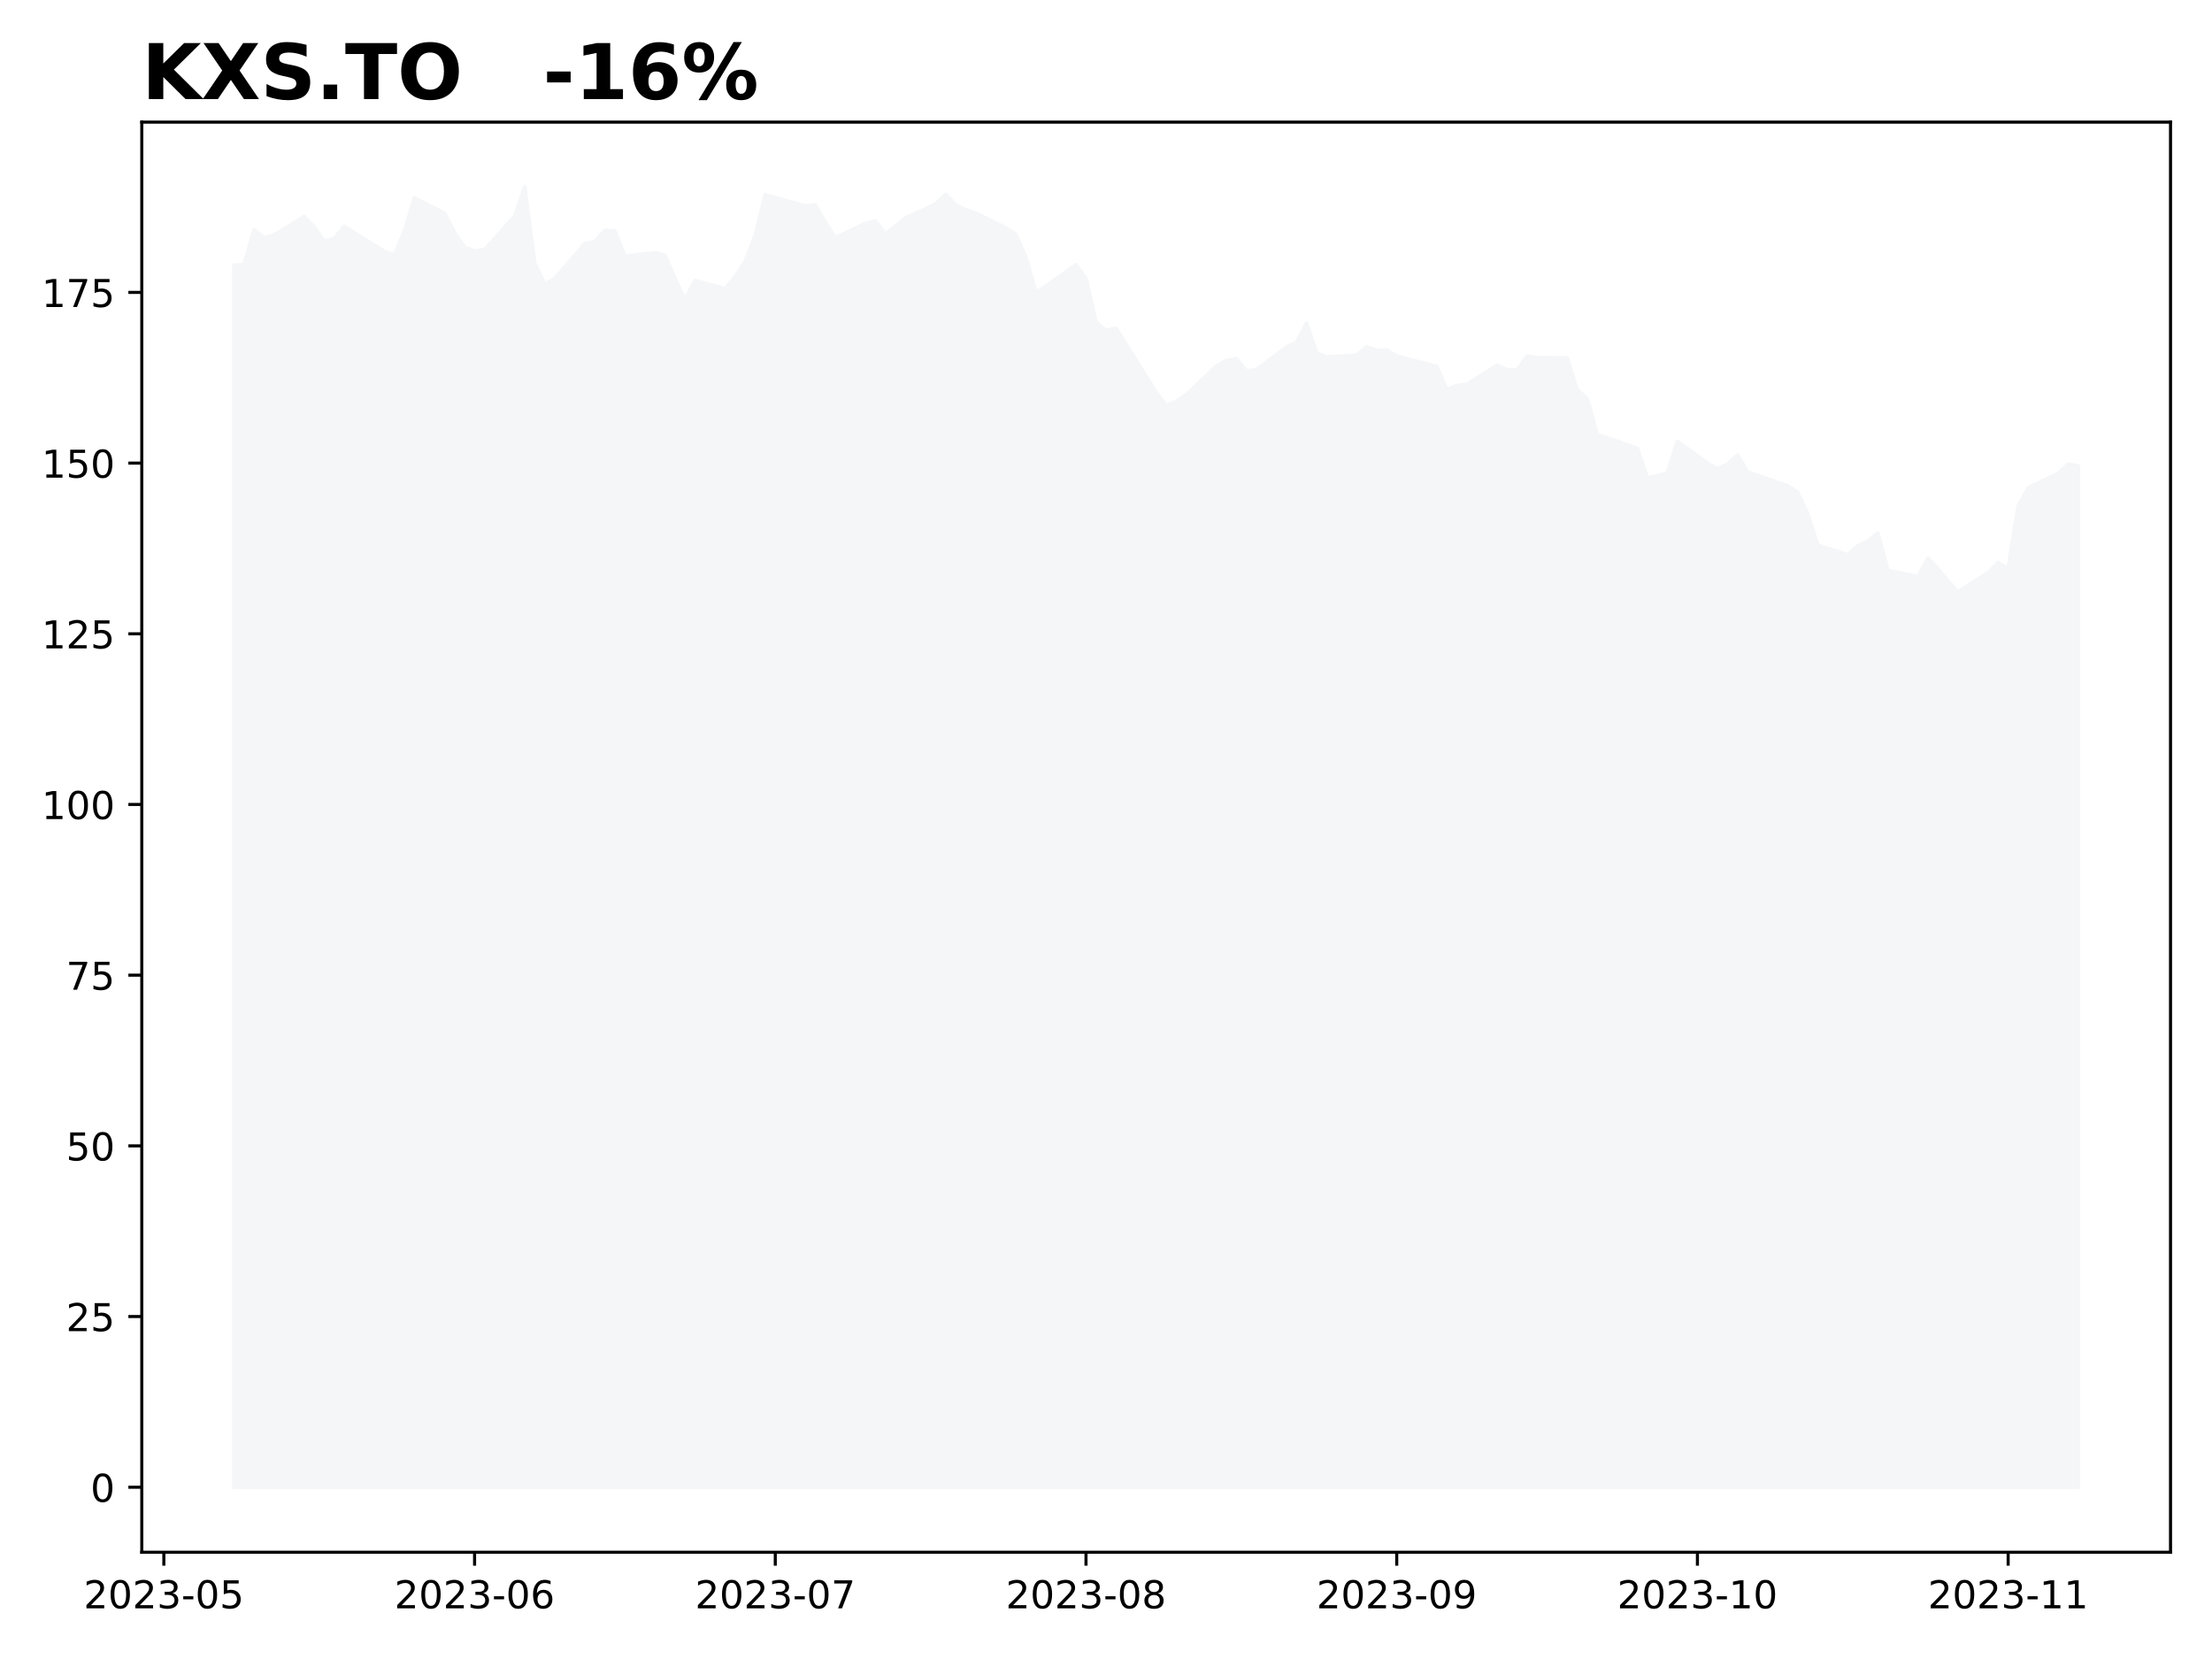
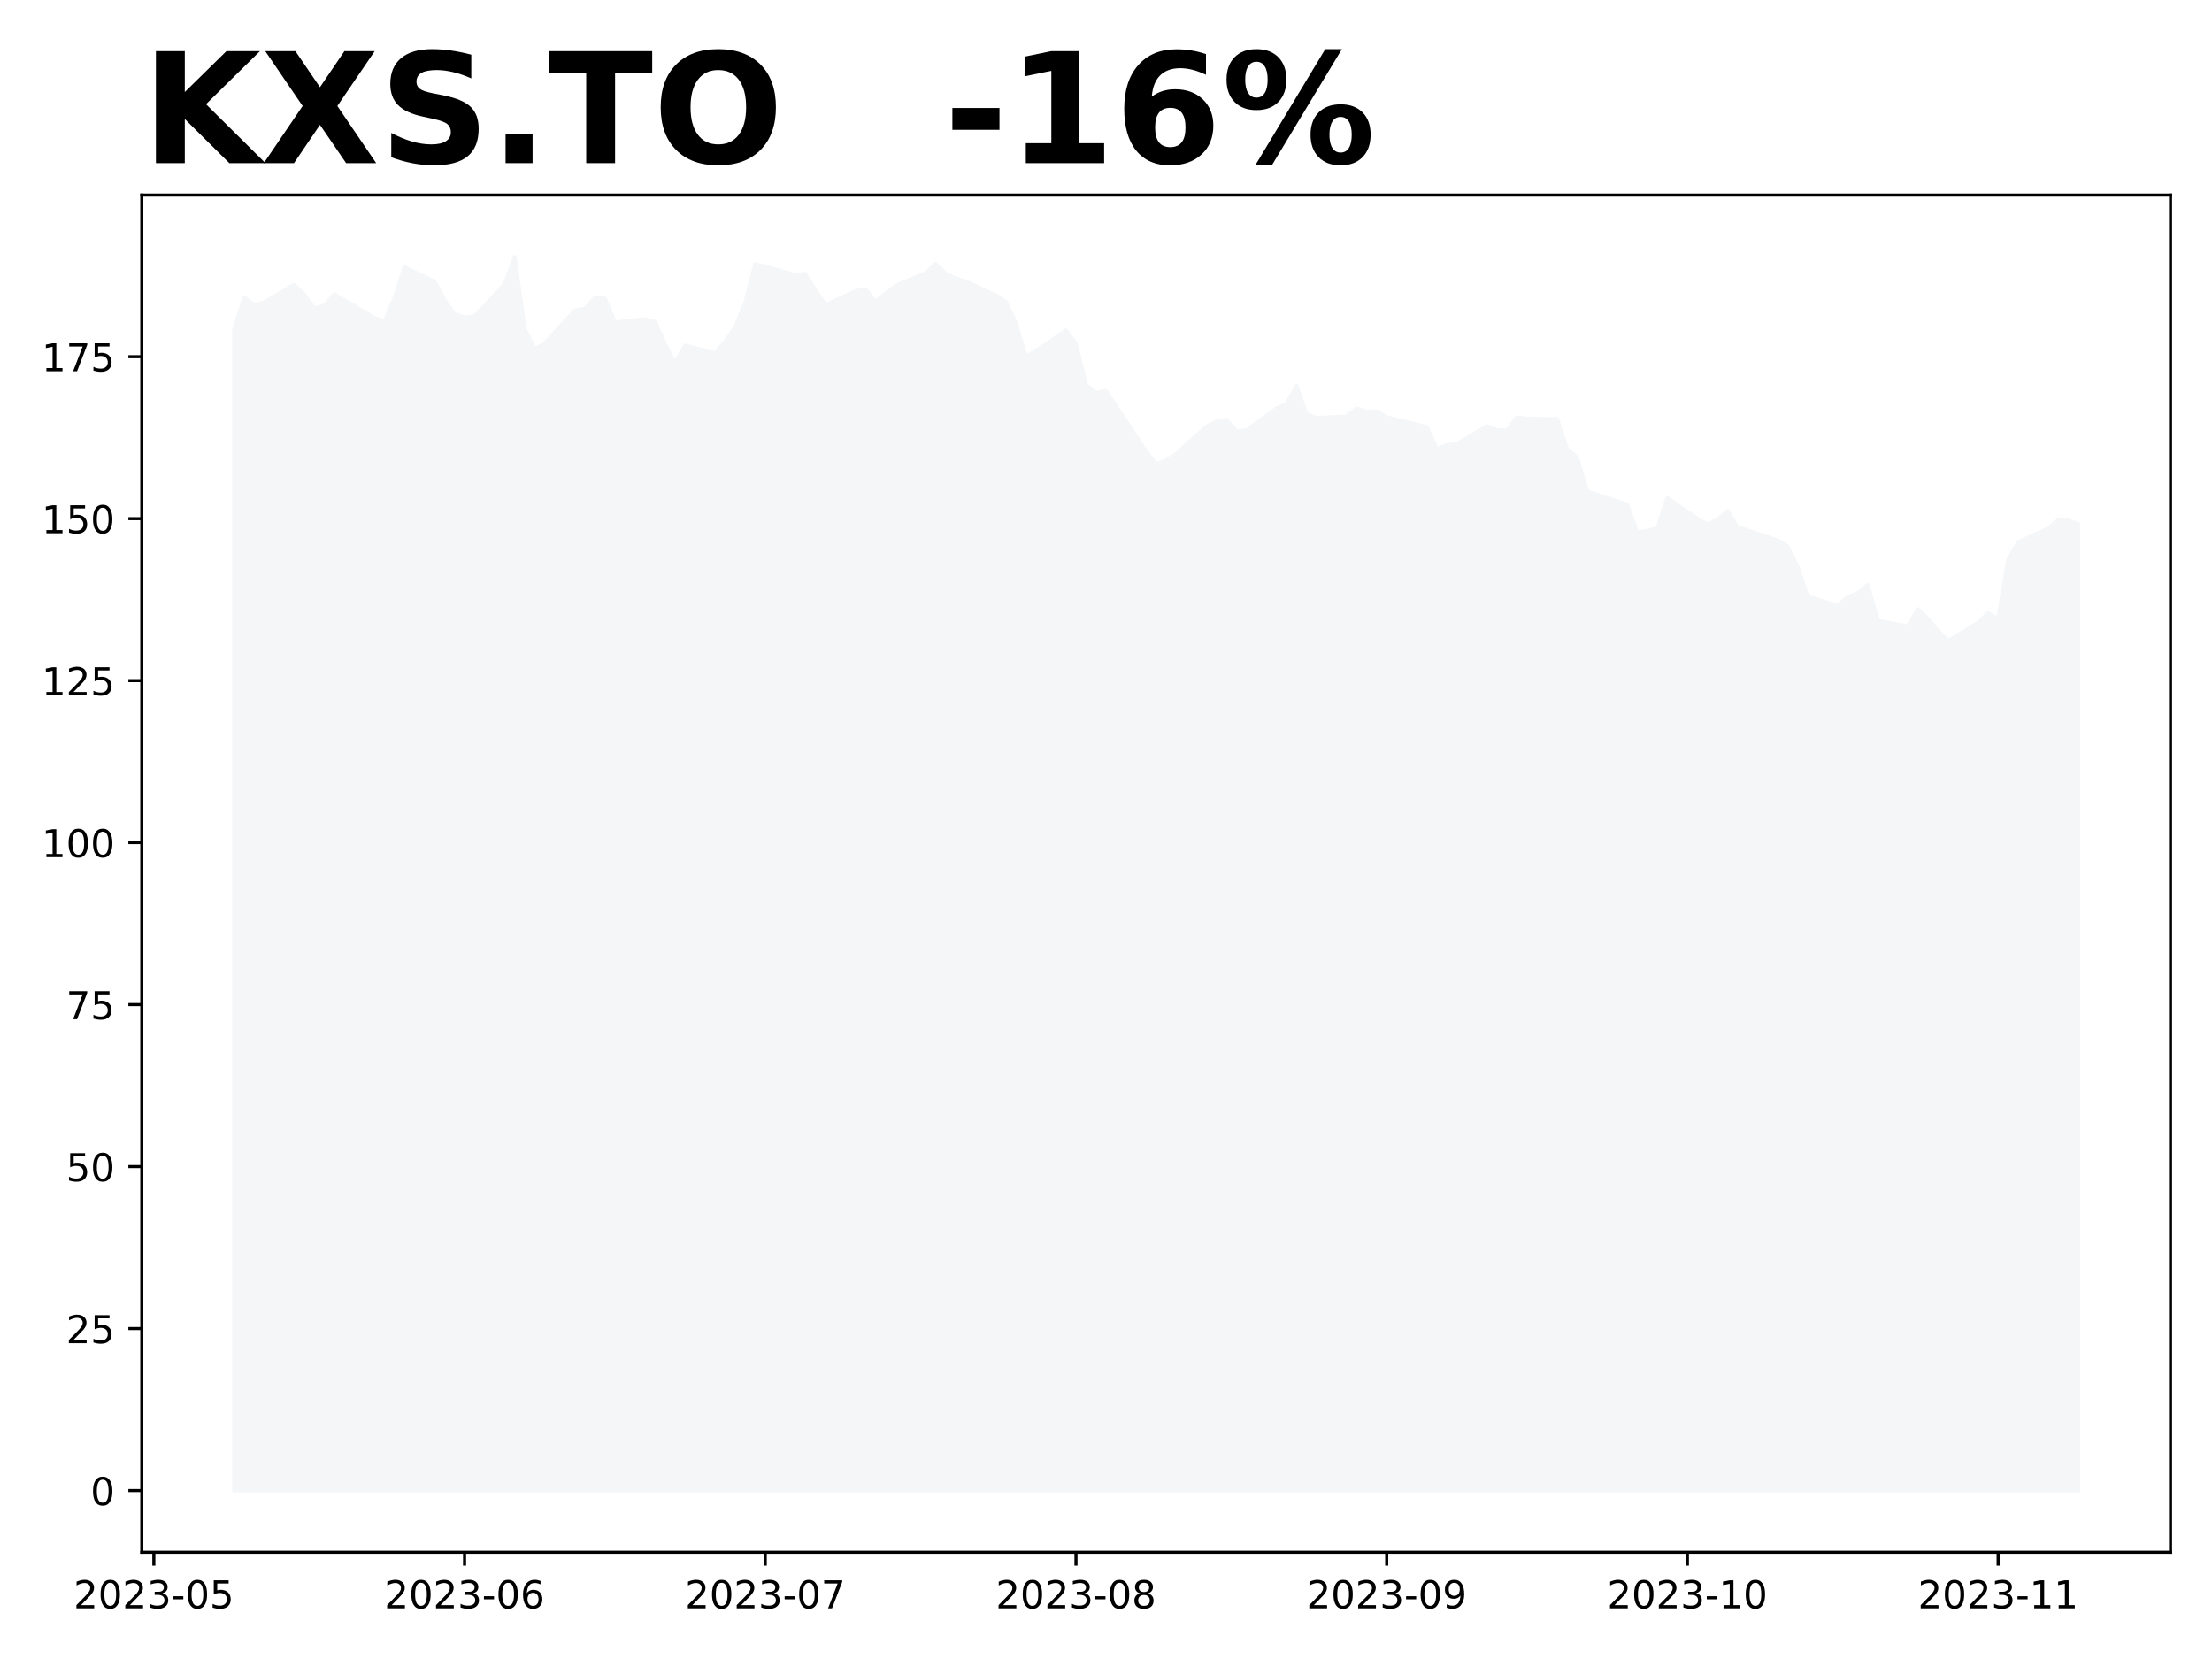
<svg xmlns="http://www.w3.org/2000/svg" xmlns:xlink="http://www.w3.org/1999/xlink" height="432pt" version="1.1" viewBox="0 0 576 432" width="576pt">
  <defs>
    <style type="text/css">
*{stroke-linecap:butt;stroke-linejoin:round;}
  </style>
  </defs>
  <g id="figure_1">
    <g id="patch_1">
      <path d="M 0 432  L 576 432  L 576 0  L 0 0  z " style="fill:#ffffff;" />
    </g>
    <g id="axes_1">
      <g id="patch_2">
-         <path d="M 36.925 404.2  L 565.2 404.2  L 565.2 31.8  L 36.925 31.8  z " style="fill:#ffffff;" />
+         <path d="M 36.925 404.2  L 565.2 404.2  L 565.2 50.8  L 36.925 50.8  z " style="fill:#ffffff;" />
      </g>
      <g id="PolyCollection_1">
        <defs>
-           <path d="M 60.938 -44.727  L 60.938 -362.969  L 63.548 -363.04  L 66.158 -372.161  L 68.768 -370.081  L 71.378 -370.792  L 79.208 -375.592  L 81.818 -372.961  L 84.428 -369.156  L 87.038 -369.867  L 89.648 -373.014  L 100.088 -366.507  L 102.698 -365.601  L 105.308 -371.859  L 107.918 -380.428  L 115.749 -376.481  L 118.359 -371.414  L 120.969 -367.592  L 123.579 -366.649  L 126.189 -366.987  L 134.019 -375.681  L 136.629 -383.273  L 139.239 -363.467  L 141.849 -358.009  L 144.459 -359.467  L 152.289 -368.534  L 154.899 -369.032  L 157.51 -372.001  L 160.12 -371.859  L 162.73 -365.281  L 170.56 -366.152  L 173.17 -365.476  L 175.78 -359.396  L 178.39 -354.009  L 181 -358.951  L 188.83 -356.8  L 191.44 -359.982  L 194.05 -363.965  L 196.66 -370.685  L 199.27 -381.282  L 209.711 -378.33  L 212.321 -378.597  L 214.931 -374.081  L 217.541 -370.081  L 225.371 -373.814  L 227.981 -374.383  L 230.591 -371.041  L 233.201 -373.157  L 235.811 -375.29  L 243.641 -378.81  L 246.251 -381.388  L 248.861 -378.65  L 251.471 -377.317  L 254.082 -376.481  L 261.912 -372.677  L 264.522 -370.97  L 267.132 -365.032  L 269.742 -355.911  L 272.352 -357.44  L 280.182 -363.058  L 282.792 -359.431  L 285.402 -348.071  L 288.012 -345.973  L 290.622 -346.488  L 301.062 -329.794  L 303.673 -326.416  L 306.283 -327.411  L 308.893 -329.189  L 316.723 -336.674  L 319.333 -338.079  L 321.943 -338.594  L 324.553 -335.43  L 327.163 -335.643  L 334.993 -341.635  L 337.603 -342.826  L 340.213 -347.857  L 342.823 -340.088  L 345.433 -339.039  L 353.264 -339.483  L 355.874 -341.688  L 358.484 -340.71  L 361.094 -340.87  L 363.704 -339.27  L 374.144 -336.55  L 376.754 -330.576  L 379.364 -331.59  L 381.974 -331.892  L 389.804 -336.834  L 392.414 -335.714  L 395.024 -335.572  L 397.635 -339.234  L 400.245 -338.826  L 408.075 -338.79  L 410.685 -330.505  L 413.295 -328.176  L 415.905 -318.895  L 418.515 -317.989  L 426.345 -315.251  L 428.955 -307.588  L 431.565 -308.068  L 434.175 -308.815  L 436.785 -317.064  L 444.615 -311.41  L 447.226 -309.882  L 449.836 -311.126  L 452.446 -313.544  L 455.056 -309.099  L 465.496 -305.472  L 468.106 -303.766  L 470.716 -298.219  L 473.326 -290.04  L 481.156 -287.498  L 483.766 -289.845  L 486.376 -291.018  L 488.986 -293.205  L 491.596 -283.409  L 499.427 -281.862  L 502.037 -286.591  L 504.647 -283.889  L 507.257 -280.689  L 509.867 -277.844  L 517.697 -282.875  L 520.307 -285.489  L 522.917 -283.907  L 525.527 -300.192  L 528.137 -304.957  L 535.967 -308.726  L 538.577 -311.144  L 541.188 -310.61  L 541.188 -44.727  L 541.188 -44.727  L 538.577 -44.727  L 535.967 -44.727  L 528.137 -44.727  L 525.527 -44.727  L 522.917 -44.727  L 520.307 -44.727  L 517.697 -44.727  L 509.867 -44.727  L 507.257 -44.727  L 504.647 -44.727  L 502.037 -44.727  L 499.427 -44.727  L 491.596 -44.727  L 488.986 -44.727  L 486.376 -44.727  L 483.766 -44.727  L 481.156 -44.727  L 473.326 -44.727  L 470.716 -44.727  L 468.106 -44.727  L 465.496 -44.727  L 455.056 -44.727  L 452.446 -44.727  L 449.836 -44.727  L 447.226 -44.727  L 444.615 -44.727  L 436.785 -44.727  L 434.175 -44.727  L 431.565 -44.727  L 428.955 -44.727  L 426.345 -44.727  L 418.515 -44.727  L 415.905 -44.727  L 413.295 -44.727  L 410.685 -44.727  L 408.075 -44.727  L 400.245 -44.727  L 397.635 -44.727  L 395.024 -44.727  L 392.414 -44.727  L 389.804 -44.727  L 381.974 -44.727  L 379.364 -44.727  L 376.754 -44.727  L 374.144 -44.727  L 363.704 -44.727  L 361.094 -44.727  L 358.484 -44.727  L 355.874 -44.727  L 353.264 -44.727  L 345.433 -44.727  L 342.823 -44.727  L 340.213 -44.727  L 337.603 -44.727  L 334.993 -44.727  L 327.163 -44.727  L 324.553 -44.727  L 321.943 -44.727  L 319.333 -44.727  L 316.723 -44.727  L 308.893 -44.727  L 306.283 -44.727  L 303.673 -44.727  L 301.062 -44.727  L 290.622 -44.727  L 288.012 -44.727  L 285.402 -44.727  L 282.792 -44.727  L 280.182 -44.727  L 272.352 -44.727  L 269.742 -44.727  L 267.132 -44.727  L 264.522 -44.727  L 261.912 -44.727  L 254.082 -44.727  L 251.471 -44.727  L 248.861 -44.727  L 246.251 -44.727  L 243.641 -44.727  L 235.811 -44.727  L 233.201 -44.727  L 230.591 -44.727  L 227.981 -44.727  L 225.371 -44.727  L 217.541 -44.727  L 214.931 -44.727  L 212.321 -44.727  L 209.711 -44.727  L 199.27 -44.727  L 196.66 -44.727  L 194.05 -44.727  L 191.44 -44.727  L 188.83 -44.727  L 181 -44.727  L 178.39 -44.727  L 175.78 -44.727  L 173.17 -44.727  L 170.56 -44.727  L 162.73 -44.727  L 160.12 -44.727  L 157.51 -44.727  L 154.899 -44.727  L 152.289 -44.727  L 144.459 -44.727  L 141.849 -44.727  L 139.239 -44.727  L 136.629 -44.727  L 134.019 -44.727  L 126.189 -44.727  L 123.579 -44.727  L 120.969 -44.727  L 118.359 -44.727  L 115.749 -44.727  L 107.918 -44.727  L 105.308 -44.727  L 102.698 -44.727  L 100.088 -44.727  L 89.648 -44.727  L 87.038 -44.727  L 84.428 -44.727  L 81.818 -44.727  L 79.208 -44.727  L 71.378 -44.727  L 68.768 -44.727  L 66.158 -44.727  L 63.548 -44.727  L 60.938 -44.727  z " id="m81fba91045" style="stroke:#f5f6f8;" />
+           <path d="M 60.938 -43.864  L 60.938 -345.936  L 63.548 -354.591  L 66.158 -352.617  L 68.768 -353.292  L 76.598 -357.848  L 79.208 -355.351  L 81.818 -351.74  L 84.428 -352.415  L 87.038 -355.401  L 97.478 -349.226  L 100.088 -348.366  L 102.698 -354.305  L 105.308 -362.437  L 113.139 -358.691  L 115.749 -353.883  L 118.359 -350.255  L 120.969 -349.361  L 123.579 -349.682  L 131.409 -357.932  L 134.019 -365.136  L 136.629 -346.341  L 139.239 -341.162  L 141.849 -342.545  L 149.679 -351.15  L 152.289 -351.622  L 154.899 -354.44  L 157.51 -354.305  L 160.12 -348.062  L 167.95 -348.889  L 170.56 -348.248  L 173.17 -342.478  L 175.78 -337.365  L 178.39 -342.056  L 186.22 -340.014  L 188.83 -343.034  L 191.44 -346.814  L 194.05 -353.191  L 196.66 -363.247  L 207.101 -360.446  L 209.711 -360.699  L 212.321 -356.414  L 214.931 -352.617  L 222.761 -356.161  L 225.371 -356.7  L 227.981 -353.529  L 230.591 -355.536  L 233.201 -357.561  L 241.031 -360.902  L 243.641 -363.348  L 246.251 -360.75  L 248.861 -359.484  L 251.471 -358.691  L 259.302 -355.081  L 261.912 -353.461  L 264.522 -347.826  L 267.132 -339.171  L 269.742 -340.622  L 277.572 -345.953  L 280.182 -342.511  L 282.792 -331.73  L 285.402 -329.739  L 288.012 -330.229  L 298.452 -314.386  L 301.062 -311.18  L 303.673 -312.125  L 306.283 -313.812  L 314.113 -320.915  L 316.723 -322.248  L 319.333 -322.738  L 321.943 -319.734  L 324.553 -319.937  L 332.383 -325.623  L 334.993 -326.753  L 337.603 -331.528  L 340.213 -324.155  L 342.823 -323.159  L 350.654 -323.581  L 353.264 -325.673  L 355.874 -324.745  L 358.484 -324.897  L 361.094 -323.379  L 371.534 -320.797  L 374.144 -315.128  L 376.754 -316.09  L 379.364 -316.377  L 387.194 -321.067  L 389.804 -320.004  L 392.414 -319.869  L 395.024 -323.345  L 397.635 -322.957  L 405.465 -322.923  L 408.075 -315.061  L 410.685 -312.851  L 413.295 -304.044  L 415.905 -303.183  L 423.735 -300.585  L 426.345 -293.313  L 428.955 -293.769  L 431.565 -294.477  L 434.175 -302.306  L 442.005 -296.941  L 444.615 -295.49  L 447.226 -296.671  L 449.836 -298.965  L 452.446 -294.747  L 462.886 -291.305  L 465.496 -289.686  L 468.106 -284.422  L 470.716 -276.661  L 478.546 -274.248  L 481.156 -276.475  L 483.766 -277.589  L 486.376 -279.664  L 488.986 -270.367  L 496.817 -268.9  L 499.427 -273.388  L 502.037 -270.823  L 504.647 -267.786  L 507.257 -265.087  L 515.087 -269.861  L 517.697 -272.341  L 520.307 -270.84  L 522.917 -286.294  L 525.527 -290.816  L 533.357 -294.393  L 535.967 -296.688  L 538.577 -296.502  L 541.188 -295.574  L 541.188 -43.864  L 541.188 -43.864  L 538.577 -43.864  L 535.967 -43.864  L 533.357 -43.864  L 525.527 -43.864  L 522.917 -43.864  L 520.307 -43.864  L 517.697 -43.864  L 515.087 -43.864  L 507.257 -43.864  L 504.647 -43.864  L 502.037 -43.864  L 499.427 -43.864  L 496.817 -43.864  L 488.986 -43.864  L 486.376 -43.864  L 483.766 -43.864  L 481.156 -43.864  L 478.546 -43.864  L 470.716 -43.864  L 468.106 -43.864  L 465.496 -43.864  L 462.886 -43.864  L 452.446 -43.864  L 449.836 -43.864  L 447.226 -43.864  L 444.615 -43.864  L 442.005 -43.864  L 434.175 -43.864  L 431.565 -43.864  L 428.955 -43.864  L 426.345 -43.864  L 423.735 -43.864  L 415.905 -43.864  L 413.295 -43.864  L 410.685 -43.864  L 408.075 -43.864  L 405.465 -43.864  L 397.635 -43.864  L 395.024 -43.864  L 392.414 -43.864  L 389.804 -43.864  L 387.194 -43.864  L 379.364 -43.864  L 376.754 -43.864  L 374.144 -43.864  L 371.534 -43.864  L 361.094 -43.864  L 358.484 -43.864  L 355.874 -43.864  L 353.264 -43.864  L 350.654 -43.864  L 342.823 -43.864  L 340.213 -43.864  L 337.603 -43.864  L 334.993 -43.864  L 332.383 -43.864  L 324.553 -43.864  L 321.943 -43.864  L 319.333 -43.864  L 316.723 -43.864  L 314.113 -43.864  L 306.283 -43.864  L 303.673 -43.864  L 301.062 -43.864  L 298.452 -43.864  L 288.012 -43.864  L 285.402 -43.864  L 282.792 -43.864  L 280.182 -43.864  L 277.572 -43.864  L 269.742 -43.864  L 267.132 -43.864  L 264.522 -43.864  L 261.912 -43.864  L 259.302 -43.864  L 251.471 -43.864  L 248.861 -43.864  L 246.251 -43.864  L 243.641 -43.864  L 241.031 -43.864  L 233.201 -43.864  L 230.591 -43.864  L 227.981 -43.864  L 225.371 -43.864  L 222.761 -43.864  L 214.931 -43.864  L 212.321 -43.864  L 209.711 -43.864  L 207.101 -43.864  L 196.66 -43.864  L 194.05 -43.864  L 191.44 -43.864  L 188.83 -43.864  L 186.22 -43.864  L 178.39 -43.864  L 175.78 -43.864  L 173.17 -43.864  L 170.56 -43.864  L 167.95 -43.864  L 160.12 -43.864  L 157.51 -43.864  L 154.899 -43.864  L 152.289 -43.864  L 149.679 -43.864  L 141.849 -43.864  L 139.239 -43.864  L 136.629 -43.864  L 134.019 -43.864  L 131.409 -43.864  L 123.579 -43.864  L 120.969 -43.864  L 118.359 -43.864  L 115.749 -43.864  L 113.139 -43.864  L 105.308 -43.864  L 102.698 -43.864  L 100.088 -43.864  L 97.478 -43.864  L 87.038 -43.864  L 84.428 -43.864  L 81.818 -43.864  L 79.208 -43.864  L 76.598 -43.864  L 68.768 -43.864  L 66.158 -43.864  L 63.548 -43.864  L 60.938 -43.864  z " id="mad058a1026" style="stroke:#f5f6f8;" />
        </defs>
-         <g clip-path="url(#p2fe5a7e815)">
-           <use style="fill:#f5f6f8;stroke:#f5f6f8;" x="0" xlink:href="#m81fba91045" y="432" />
+         <g clip-path="url(#pdad0498d16)">
+           <use style="fill:#f5f6f8;stroke:#f5f6f8;" x="0" xlink:href="#mad058a1026" y="432" />
        </g>
      </g>
      <g id="matplotlib.axis_1">
        <g id="xtick_1">
          <g id="line2d_1">
            <defs>
-               <path d="M 0 0  L 0 3.5  " id="mea74ab4fab" style="stroke:#000000;stroke-width:0.8;" />
-             </defs>
-             <g>
-               <use style="stroke:#000000;stroke-width:0.8;" x="42.667" xlink:href="#mea74ab4fab" y="404.2" />
+               <path d="M 0 0  L 0 3.5  " id="m203cf4054e" style="stroke:#000000;stroke-width:0.8;" />
+             </defs>
+             <g>
+               <use style="stroke:#000000;stroke-width:0.8;" x="40.057" xlink:href="#m203cf4054e" y="404.2" />
            </g>
          </g>
          <g id="text_1">
            <defs>
              <path d="M 19.188 8.297  L 53.609 8.297  L 53.609 0  L 7.328 0  L 7.328 8.297  Q 12.938 14.109 22.625 23.891  Q 32.328 33.688 34.812 36.531  Q 39.547 41.844 41.422 45.531  Q 43.312 49.219 43.312 52.781  Q 43.312 58.594 39.234 62.25  Q 35.156 65.922 28.609 65.922  Q 23.969 65.922 18.812 64.312  Q 13.672 62.703 7.812 59.422  L 7.812 69.391  Q 13.766 71.781 18.938 73  Q 24.125 74.219 28.422 74.219  Q 39.75 74.219 46.484 68.547  Q 53.219 62.891 53.219 53.422  Q 53.219 48.922 51.531 44.891  Q 49.859 40.875 45.406 35.406  Q 44.188 33.984 37.641 27.219  Q 31.109 20.453 19.188 8.297  z " id="DejaVuSans-50" />
              <path d="M 31.781 66.406  Q 24.172 66.406 20.328 58.906  Q 16.5 51.422 16.5 36.375  Q 16.5 21.391 20.328 13.891  Q 24.172 6.391 31.781 6.391  Q 39.453 6.391 43.281 13.891  Q 47.125 21.391 47.125 36.375  Q 47.125 51.422 43.281 58.906  Q 39.453 66.406 31.781 66.406  z M 31.781 74.219  Q 44.047 74.219 50.516 64.516  Q 56.984 54.828 56.984 36.375  Q 56.984 17.969 50.516 8.266  Q 44.047 -1.422 31.781 -1.422  Q 19.531 -1.422 13.062 8.266  Q 6.594 17.969 6.594 36.375  Q 6.594 54.828 13.062 64.516  Q 19.531 74.219 31.781 74.219  z " id="DejaVuSans-48" />
              <path d="M 40.578 39.312  Q 47.656 37.797 51.625 33  Q 55.609 28.219 55.609 21.188  Q 55.609 10.406 48.188 4.484  Q 40.766 -1.422 27.094 -1.422  Q 22.516 -1.422 17.656 -0.516  Q 12.797 0.391 7.625 2.203  L 7.625 11.719  Q 11.719 9.328 16.594 8.109  Q 21.484 6.891 26.812 6.891  Q 36.078 6.891 40.938 10.547  Q 45.797 14.203 45.797 21.188  Q 45.797 27.641 41.281 31.266  Q 36.766 34.906 28.719 34.906  L 20.219 34.906  L 20.219 43.016  L 29.109 43.016  Q 36.375 43.016 40.234 45.922  Q 44.094 48.828 44.094 54.297  Q 44.094 59.906 40.109 62.906  Q 36.141 65.922 28.719 65.922  Q 24.656 65.922 20.016 65.031  Q 15.375 64.156 9.812 62.312  L 9.812 71.094  Q 15.438 72.656 20.344 73.438  Q 25.25 74.219 29.594 74.219  Q 40.828 74.219 47.359 69.109  Q 53.906 64.016 53.906 55.328  Q 53.906 49.266 50.438 45.094  Q 46.969 40.922 40.578 39.312  z " id="DejaVuSans-51" />
              <path d="M 4.891 31.391  L 31.203 31.391  L 31.203 23.391  L 4.891 23.391  z " id="DejaVuSans-45" />
              <path d="M 10.797 72.906  L 49.516 72.906  L 49.516 64.594  L 19.828 64.594  L 19.828 46.734  Q 21.969 47.469 24.109 47.828  Q 26.266 48.188 28.422 48.188  Q 40.625 48.188 47.75 41.5  Q 54.891 34.812 54.891 23.391  Q 54.891 11.625 47.562 5.094  Q 40.234 -1.422 26.906 -1.422  Q 22.312 -1.422 17.547 -0.641  Q 12.797 0.141 7.719 1.703  L 7.719 11.625  Q 12.109 9.234 16.797 8.062  Q 21.484 6.891 26.703 6.891  Q 35.156 6.891 40.078 11.328  Q 45.016 15.766 45.016 23.391  Q 45.016 31 40.078 35.438  Q 35.156 39.891 26.703 39.891  Q 22.75 39.891 18.812 39.016  Q 14.891 38.141 10.797 36.281  z " id="DejaVuSans-53" />
            </defs>
-             <g transform="translate(21.77571 418.7984)scale(0.1 -0.1)">
+             <g transform="translate(19.16566 418.7984)scale(0.1 -0.1)">
              <use xlink:href="#DejaVuSans-50" />
              <use x="63.623" xlink:href="#DejaVuSans-48" />
              <use x="127.246" xlink:href="#DejaVuSans-50" />
              <use x="190.869" xlink:href="#DejaVuSans-51" />
              <use x="254.492" xlink:href="#DejaVuSans-45" />
              <use x="290.576" xlink:href="#DejaVuSans-48" />
              <use x="354.199" xlink:href="#DejaVuSans-53" />
            </g>
          </g>
        </g>
        <g id="xtick_2">
          <g id="line2d_2">
            <g>
-               <use style="stroke:#000000;stroke-width:0.8;" x="123.579" xlink:href="#mea74ab4fab" y="404.2" />
+               <use style="stroke:#000000;stroke-width:0.8;" x="120.969" xlink:href="#m203cf4054e" y="404.2" />
            </g>
          </g>
          <g id="text_2">
            <defs>
              <path d="M 33.016 40.375  Q 26.375 40.375 22.484 35.828  Q 18.609 31.297 18.609 23.391  Q 18.609 15.531 22.484 10.953  Q 26.375 6.391 33.016 6.391  Q 39.656 6.391 43.531 10.953  Q 47.406 15.531 47.406 23.391  Q 47.406 31.297 43.531 35.828  Q 39.656 40.375 33.016 40.375  z M 52.594 71.297  L 52.594 62.312  Q 48.875 64.062 45.094 64.984  Q 41.312 65.922 37.594 65.922  Q 27.828 65.922 22.672 59.328  Q 17.531 52.734 16.797 39.406  Q 19.672 43.656 24.016 45.922  Q 28.375 48.188 33.594 48.188  Q 44.578 48.188 50.953 41.516  Q 57.328 34.859 57.328 23.391  Q 57.328 12.156 50.688 5.359  Q 44.047 -1.422 33.016 -1.422  Q 20.359 -1.422 13.672 8.266  Q 6.984 17.969 6.984 36.375  Q 6.984 53.656 15.188 63.938  Q 23.391 74.219 37.203 74.219  Q 40.922 74.219 44.703 73.484  Q 48.484 72.75 52.594 71.297  z " id="DejaVuSans-54" />
            </defs>
-             <g transform="translate(102.6874 418.7984)scale(0.1 -0.1)">
+             <g transform="translate(100.0773 418.7984)scale(0.1 -0.1)">
              <use xlink:href="#DejaVuSans-50" />
              <use x="63.623" xlink:href="#DejaVuSans-48" />
              <use x="127.246" xlink:href="#DejaVuSans-50" />
              <use x="190.869" xlink:href="#DejaVuSans-51" />
              <use x="254.492" xlink:href="#DejaVuSans-45" />
              <use x="290.576" xlink:href="#DejaVuSans-48" />
              <use x="354.199" xlink:href="#DejaVuSans-54" />
            </g>
          </g>
        </g>
        <g id="xtick_3">
          <g id="line2d_3">
            <g>
-               <use style="stroke:#000000;stroke-width:0.8;" x="201.88" xlink:href="#mea74ab4fab" y="404.2" />
+               <use style="stroke:#000000;stroke-width:0.8;" x="199.27" xlink:href="#m203cf4054e" y="404.2" />
            </g>
          </g>
          <g id="text_3">
            <defs>
              <path d="M 8.203 72.906  L 55.078 72.906  L 55.078 68.703  L 28.609 0  L 18.312 0  L 43.219 64.594  L 8.203 64.594  z " id="DejaVuSans-55" />
            </defs>
-             <g transform="translate(180.989 418.7984)scale(0.1 -0.1)">
+             <g transform="translate(178.379 418.7984)scale(0.1 -0.1)">
              <use xlink:href="#DejaVuSans-50" />
              <use x="63.623" xlink:href="#DejaVuSans-48" />
              <use x="127.246" xlink:href="#DejaVuSans-50" />
              <use x="190.869" xlink:href="#DejaVuSans-51" />
              <use x="254.492" xlink:href="#DejaVuSans-45" />
              <use x="290.576" xlink:href="#DejaVuSans-48" />
              <use x="354.199" xlink:href="#DejaVuSans-55" />
            </g>
          </g>
        </g>
        <g id="xtick_4">
          <g id="line2d_4">
            <g>
-               <use style="stroke:#000000;stroke-width:0.8;" x="282.792" xlink:href="#mea74ab4fab" y="404.2" />
+               <use style="stroke:#000000;stroke-width:0.8;" x="280.182" xlink:href="#m203cf4054e" y="404.2" />
            </g>
          </g>
          <g id="text_4">
            <defs>
              <path d="M 31.781 34.625  Q 24.75 34.625 20.719 30.859  Q 16.703 27.094 16.703 20.516  Q 16.703 13.922 20.719 10.156  Q 24.75 6.391 31.781 6.391  Q 38.812 6.391 42.859 10.172  Q 46.922 13.969 46.922 20.516  Q 46.922 27.094 42.891 30.859  Q 38.875 34.625 31.781 34.625  z M 21.922 38.812  Q 15.578 40.375 12.031 44.719  Q 8.5 49.078 8.5 55.328  Q 8.5 64.062 14.719 69.141  Q 20.953 74.219 31.781 74.219  Q 42.672 74.219 48.875 69.141  Q 55.078 64.062 55.078 55.328  Q 55.078 49.078 51.531 44.719  Q 48 40.375 41.703 38.812  Q 48.828 37.156 52.797 32.312  Q 56.781 27.484 56.781 20.516  Q 56.781 9.906 50.312 4.234  Q 43.844 -1.422 31.781 -1.422  Q 19.734 -1.422 13.25 4.234  Q 6.781 9.906 6.781 20.516  Q 6.781 27.484 10.781 32.312  Q 14.797 37.156 21.922 38.812  z M 18.312 54.391  Q 18.312 48.734 21.844 45.562  Q 25.391 42.391 31.781 42.391  Q 38.141 42.391 41.719 45.562  Q 45.312 48.734 45.312 54.391  Q 45.312 60.062 41.719 63.234  Q 38.141 66.406 31.781 66.406  Q 25.391 66.406 21.844 63.234  Q 18.312 60.062 18.312 54.391  z " id="DejaVuSans-56" />
            </defs>
-             <g transform="translate(261.9007 418.7984)scale(0.1 -0.1)">
+             <g transform="translate(259.2907 418.7984)scale(0.1 -0.1)">
              <use xlink:href="#DejaVuSans-50" />
              <use x="63.623" xlink:href="#DejaVuSans-48" />
              <use x="127.246" xlink:href="#DejaVuSans-50" />
              <use x="190.869" xlink:href="#DejaVuSans-51" />
              <use x="254.492" xlink:href="#DejaVuSans-45" />
              <use x="290.576" xlink:href="#DejaVuSans-48" />
              <use x="354.199" xlink:href="#DejaVuSans-56" />
            </g>
          </g>
        </g>
        <g id="xtick_5">
          <g id="line2d_5">
            <g>
-               <use style="stroke:#000000;stroke-width:0.8;" x="363.704" xlink:href="#mea74ab4fab" y="404.2" />
+               <use style="stroke:#000000;stroke-width:0.8;" x="361.094" xlink:href="#m203cf4054e" y="404.2" />
            </g>
          </g>
          <g id="text_5">
            <defs>
              <path d="M 10.984 1.516  L 10.984 10.5  Q 14.703 8.734 18.5 7.812  Q 22.312 6.891 25.984 6.891  Q 35.75 6.891 40.891 13.453  Q 46.047 20.016 46.781 33.406  Q 43.953 29.203 39.594 26.953  Q 35.25 24.703 29.984 24.703  Q 19.047 24.703 12.672 31.312  Q 6.297 37.938 6.297 49.422  Q 6.297 60.641 12.938 67.422  Q 19.578 74.219 30.609 74.219  Q 43.266 74.219 49.922 64.516  Q 56.594 54.828 56.594 36.375  Q 56.594 19.141 48.406 8.859  Q 40.234 -1.422 26.422 -1.422  Q 22.703 -1.422 18.891 -0.688  Q 15.094 0.047 10.984 1.516  z M 30.609 32.422  Q 37.25 32.422 41.125 36.953  Q 45.016 41.5 45.016 49.422  Q 45.016 57.281 41.125 61.844  Q 37.25 66.406 30.609 66.406  Q 23.969 66.406 20.094 61.844  Q 16.219 57.281 16.219 49.422  Q 16.219 41.5 20.094 36.953  Q 23.969 32.422 30.609 32.422  z " id="DejaVuSans-57" />
            </defs>
-             <g transform="translate(342.8124 418.7984)scale(0.1 -0.1)">
+             <g transform="translate(340.2023 418.7984)scale(0.1 -0.1)">
              <use xlink:href="#DejaVuSans-50" />
              <use x="63.623" xlink:href="#DejaVuSans-48" />
              <use x="127.246" xlink:href="#DejaVuSans-50" />
              <use x="190.869" xlink:href="#DejaVuSans-51" />
              <use x="254.492" xlink:href="#DejaVuSans-45" />
              <use x="290.576" xlink:href="#DejaVuSans-48" />
              <use x="354.199" xlink:href="#DejaVuSans-57" />
            </g>
          </g>
        </g>
        <g id="xtick_6">
          <g id="line2d_6">
            <g>
-               <use style="stroke:#000000;stroke-width:0.8;" x="442.005" xlink:href="#mea74ab4fab" y="404.2" />
+               <use style="stroke:#000000;stroke-width:0.8;" x="439.395" xlink:href="#m203cf4054e" y="404.2" />
            </g>
          </g>
          <g id="text_6">
            <defs>
              <path d="M 12.406 8.297  L 28.516 8.297  L 28.516 63.922  L 10.984 60.406  L 10.984 69.391  L 28.422 72.906  L 38.281 72.906  L 38.281 8.297  L 54.391 8.297  L 54.391 0  L 12.406 0  z " id="DejaVuSans-49" />
            </defs>
-             <g transform="translate(421.114 418.7984)scale(0.1 -0.1)">
+             <g transform="translate(418.504 418.7984)scale(0.1 -0.1)">
              <use xlink:href="#DejaVuSans-50" />
              <use x="63.623" xlink:href="#DejaVuSans-48" />
              <use x="127.246" xlink:href="#DejaVuSans-50" />
              <use x="190.869" xlink:href="#DejaVuSans-51" />
              <use x="254.492" xlink:href="#DejaVuSans-45" />
              <use x="290.576" xlink:href="#DejaVuSans-49" />
              <use x="354.199" xlink:href="#DejaVuSans-48" />
            </g>
          </g>
        </g>
        <g id="xtick_7">
          <g id="line2d_7">
            <g>
-               <use style="stroke:#000000;stroke-width:0.8;" x="522.917" xlink:href="#mea74ab4fab" y="404.2" />
+               <use style="stroke:#000000;stroke-width:0.8;" x="520.307" xlink:href="#m203cf4054e" y="404.2" />
            </g>
          </g>
          <g id="text_7">
-             <g transform="translate(502.0257 418.7984)scale(0.1 -0.1)">
+             <g transform="translate(499.4157 418.7984)scale(0.1 -0.1)">
              <use xlink:href="#DejaVuSans-50" />
              <use x="63.623" xlink:href="#DejaVuSans-48" />
              <use x="127.246" xlink:href="#DejaVuSans-50" />
              <use x="190.869" xlink:href="#DejaVuSans-51" />
              <use x="254.492" xlink:href="#DejaVuSans-45" />
              <use x="290.576" xlink:href="#DejaVuSans-49" />
              <use x="354.199" xlink:href="#DejaVuSans-49" />
            </g>
          </g>
        </g>
      </g>
      <g id="matplotlib.axis_2">
        <g id="ytick_1">
          <g id="line2d_8">
            <defs>
-               <path d="M 0 0  L -3.5 0  " id="mf63b0fde57" style="stroke:#000000;stroke-width:0.8;" />
-             </defs>
-             <g>
-               <use style="stroke:#000000;stroke-width:0.8;" x="36.925" xlink:href="#mf63b0fde57" y="387.273" />
+               <path d="M 0 0  L -3.5 0  " id="m7b9981f737" style="stroke:#000000;stroke-width:0.8;" />
+             </defs>
+             <g>
+               <use style="stroke:#000000;stroke-width:0.8;" x="36.925" xlink:href="#m7b9981f737" y="388.136" />
            </g>
          </g>
          <g id="text_8">
-             <g transform="translate(23.5625 391.0719)scale(0.1 -0.1)">
+             <g transform="translate(23.5625 391.9356)scale(0.1 -0.1)">
              <use xlink:href="#DejaVuSans-48" />
            </g>
          </g>
        </g>
        <g id="ytick_2">
          <g id="line2d_9">
            <g>
-               <use style="stroke:#000000;stroke-width:0.8;" x="36.925" xlink:href="#mf63b0fde57" y="342.826" />
+               <use style="stroke:#000000;stroke-width:0.8;" x="36.925" xlink:href="#m7b9981f737" y="345.957" />
            </g>
          </g>
          <g id="text_9">
-             <g transform="translate(17.2 346.6247)scale(0.1 -0.1)">
+             <g transform="translate(17.2 349.7561)scale(0.1 -0.1)">
              <use xlink:href="#DejaVuSans-50" />
              <use x="63.623" xlink:href="#DejaVuSans-53" />
            </g>
          </g>
        </g>
        <g id="ytick_3">
          <g id="line2d_10">
            <g>
-               <use style="stroke:#000000;stroke-width:0.8;" x="36.925" xlink:href="#mf63b0fde57" y="298.378" />
+               <use style="stroke:#000000;stroke-width:0.8;" x="36.925" xlink:href="#m7b9981f737" y="303.777" />
            </g>
          </g>
          <g id="text_10">
-             <g transform="translate(17.2 302.1775)scale(0.1 -0.1)">
+             <g transform="translate(17.2 307.5766)scale(0.1 -0.1)">
              <use xlink:href="#DejaVuSans-53" />
              <use x="63.623" xlink:href="#DejaVuSans-48" />
            </g>
          </g>
        </g>
        <g id="ytick_4">
          <g id="line2d_11">
            <g>
-               <use style="stroke:#000000;stroke-width:0.8;" x="36.925" xlink:href="#mf63b0fde57" y="253.931" />
+               <use style="stroke:#000000;stroke-width:0.8;" x="36.925" xlink:href="#m7b9981f737" y="261.598" />
            </g>
          </g>
          <g id="text_11">
-             <g transform="translate(17.2 257.7303)scale(0.1 -0.1)">
+             <g transform="translate(17.2 265.3971)scale(0.1 -0.1)">
              <use xlink:href="#DejaVuSans-55" />
              <use x="63.623" xlink:href="#DejaVuSans-53" />
            </g>
          </g>
        </g>
        <g id="ytick_5">
          <g id="line2d_12">
            <g>
-               <use style="stroke:#000000;stroke-width:0.8;" x="36.925" xlink:href="#mf63b0fde57" y="209.484" />
+               <use style="stroke:#000000;stroke-width:0.8;" x="36.925" xlink:href="#m7b9981f737" y="219.418" />
            </g>
          </g>
          <g id="text_12">
-             <g transform="translate(10.8375 213.2831)scale(0.1 -0.1)">
+             <g transform="translate(10.8375 223.2176)scale(0.1 -0.1)">
              <use xlink:href="#DejaVuSans-49" />
              <use x="63.623" xlink:href="#DejaVuSans-48" />
              <use x="127.246" xlink:href="#DejaVuSans-48" />
            </g>
          </g>
        </g>
        <g id="ytick_6">
          <g id="line2d_13">
            <g>
-               <use style="stroke:#000000;stroke-width:0.8;" x="36.925" xlink:href="#mf63b0fde57" y="165.037" />
+               <use style="stroke:#000000;stroke-width:0.8;" x="36.925" xlink:href="#m7b9981f737" y="177.239" />
            </g>
          </g>
          <g id="text_13">
-             <g transform="translate(10.8375 168.8359)scale(0.1 -0.1)">
+             <g transform="translate(10.8375 181.0381)scale(0.1 -0.1)">
              <use xlink:href="#DejaVuSans-49" />
              <use x="63.623" xlink:href="#DejaVuSans-50" />
              <use x="127.246" xlink:href="#DejaVuSans-53" />
            </g>
          </g>
        </g>
        <g id="ytick_7">
          <g id="line2d_14">
            <g>
-               <use style="stroke:#000000;stroke-width:0.8;" x="36.925" xlink:href="#mf63b0fde57" y="120.59" />
+               <use style="stroke:#000000;stroke-width:0.8;" x="36.925" xlink:href="#m7b9981f737" y="135.059" />
            </g>
          </g>
          <g id="text_14">
-             <g transform="translate(10.8375 124.3887)scale(0.1 -0.1)">
+             <g transform="translate(10.8375 138.8587)scale(0.1 -0.1)">
              <use xlink:href="#DejaVuSans-49" />
              <use x="63.623" xlink:href="#DejaVuSans-53" />
              <use x="127.246" xlink:href="#DejaVuSans-48" />
            </g>
          </g>
        </g>
        <g id="ytick_8">
          <g id="line2d_15">
            <g>
-               <use style="stroke:#000000;stroke-width:0.8;" x="36.925" xlink:href="#mf63b0fde57" y="76.142" />
+               <use style="stroke:#000000;stroke-width:0.8;" x="36.925" xlink:href="#m7b9981f737" y="92.88" />
            </g>
          </g>
          <g id="text_15">
-             <g transform="translate(10.8375 79.94152)scale(0.1 -0.1)">
+             <g transform="translate(10.8375 96.67916)scale(0.1 -0.1)">
              <use xlink:href="#DejaVuSans-49" />
              <use x="63.623" xlink:href="#DejaVuSans-55" />
              <use x="127.246" xlink:href="#DejaVuSans-53" />
            </g>
          </g>
        </g>
      </g>
      <g id="patch_3">
-         <path d="M 36.925 404.2  L 36.925 31.8  " style="fill:none;stroke:#000000;stroke-linecap:square;stroke-linejoin:miter;stroke-width:0.8;" />
+         <path d="M 36.925 404.2  L 36.925 50.8  " style="fill:none;stroke:#000000;stroke-linecap:square;stroke-linejoin:miter;stroke-width:0.8;" />
      </g>
      <g id="patch_4">
-         <path d="M 565.2 404.2  L 565.2 31.8  " style="fill:none;stroke:#000000;stroke-linecap:square;stroke-linejoin:miter;stroke-width:0.8;" />
+         <path d="M 565.2 404.2  L 565.2 50.8  " style="fill:none;stroke:#000000;stroke-linecap:square;stroke-linejoin:miter;stroke-width:0.8;" />
      </g>
      <g id="patch_5">
        <path d="M 36.925 404.2  L 565.2 404.2  " style="fill:none;stroke:#000000;stroke-linecap:square;stroke-linejoin:miter;stroke-width:0.8;" />
      </g>
      <g id="patch_6">
-         <path d="M 36.925 31.8  L 565.2 31.8  " style="fill:none;stroke:#000000;stroke-linecap:square;stroke-linejoin:miter;stroke-width:0.8;" />
+         <path d="M 36.925 50.8  L 565.2 50.8  " style="fill:none;stroke:#000000;stroke-linecap:square;stroke-linejoin:miter;stroke-width:0.8;" />
      </g>
      <g id="text_16">
        <defs>
          <path d="M 9.188 72.906  L 27.984 72.906  L 27.984 46.297  L 55.078 72.906  L 76.906 72.906  L 41.797 38.375  L 80.516 0  L 56.984 0  L 27.984 28.719  L 27.984 0  L 9.188 0  z " id="DejaVuSans-Bold-75" />
          <path d="M 49.812 37.203  L 75.094 0  L 55.516 0  L 38.484 24.906  L 21.578 0  L 1.906 0  L 27.203 37.203  L 2.875 72.906  L 22.516 72.906  L 38.484 49.422  L 54.391 72.906  L 74.125 72.906  z " id="DejaVuSans-Bold-88" />
          <path d="M 59.906 70.609  L 59.906 55.172  Q 53.906 57.859 48.188 59.219  Q 42.484 60.594 37.406 60.594  Q 30.672 60.594 27.438 58.734  Q 24.219 56.891 24.219 52.984  Q 24.219 50.047 26.391 48.406  Q 28.562 46.781 34.281 45.609  L 42.281 44  Q 54.438 41.547 59.562 36.562  Q 64.703 31.594 64.703 22.406  Q 64.703 10.359 57.547 4.469  Q 50.391 -1.422 35.688 -1.422  Q 28.766 -1.422 21.781 -0.094  Q 14.797 1.219 7.812 3.812  L 7.812 19.672  Q 14.797 15.969 21.312 14.078  Q 27.828 12.203 33.891 12.203  Q 40.047 12.203 43.312 14.25  Q 46.578 16.312 46.578 20.125  Q 46.578 23.531 44.359 25.391  Q 42.141 27.25 35.5 28.719  L 28.219 30.328  Q 17.281 32.672 12.219 37.797  Q 7.172 42.922 7.172 51.609  Q 7.172 62.5 14.203 68.359  Q 21.234 74.219 34.422 74.219  Q 40.438 74.219 46.781 73.312  Q 53.125 72.406 59.906 70.609  z " id="DejaVuSans-Bold-83" />
          <path d="M 10.203 18.891  L 27.781 18.891  L 27.781 0  L 10.203 0  z " id="DejaVuSans-Bold-46" />
          <path d="M 0.484 72.906  L 67.672 72.906  L 67.672 58.688  L 43.5 58.688  L 43.5 0  L 24.703 0  L 24.703 58.688  L 0.484 58.688  z " id="DejaVuSans-Bold-84" />
          <path d="M 42.484 60.594  Q 33.891 60.594 29.156 54.25  Q 24.422 47.906 24.422 36.375  Q 24.422 24.906 29.156 18.547  Q 33.891 12.203 42.484 12.203  Q 51.125 12.203 55.859 18.547  Q 60.594 24.906 60.594 36.375  Q 60.594 47.906 55.859 54.25  Q 51.125 60.594 42.484 60.594  z M 42.484 74.219  Q 60.062 74.219 70.016 64.156  Q 79.984 54.109 79.984 36.375  Q 79.984 18.703 70.016 8.641  Q 60.062 -1.422 42.484 -1.422  Q 24.953 -1.422 14.969 8.641  Q 4.984 18.703 4.984 36.375  Q 4.984 54.109 14.969 64.156  Q 24.953 74.219 42.484 74.219  z " id="DejaVuSans-Bold-79" />
          <path id="DejaVuSans-Bold-32" />
          <path d="M 5.422 35.891  L 36.078 35.891  L 36.078 21.688  L 5.422 21.688  z " id="DejaVuSans-Bold-45" />
          <path d="M 11.719 12.984  L 28.328 12.984  L 28.328 60.109  L 11.281 56.594  L 11.281 69.391  L 28.219 72.906  L 46.094 72.906  L 46.094 12.984  L 62.703 12.984  L 62.703 0  L 11.719 0  z " id="DejaVuSans-Bold-49" />
          <path d="M 36.188 35.984  Q 31.25 35.984 28.781 32.781  Q 26.312 29.594 26.312 23.188  Q 26.312 16.797 28.781 13.594  Q 31.25 10.406 36.188 10.406  Q 41.156 10.406 43.625 13.594  Q 46.094 16.797 46.094 23.188  Q 46.094 29.594 43.625 32.781  Q 41.156 35.984 36.188 35.984  z M 59.422 71  L 59.422 57.516  Q 54.781 59.719 50.672 60.766  Q 46.578 61.812 42.672 61.812  Q 34.281 61.812 29.594 57.141  Q 24.906 52.484 24.125 43.312  Q 27.344 45.703 31.094 46.891  Q 34.859 48.094 39.312 48.094  Q 50.484 48.094 57.344 41.547  Q 64.203 35.016 64.203 24.422  Q 64.203 12.703 56.531 5.641  Q 48.875 -1.422 35.984 -1.422  Q 21.781 -1.422 13.984 8.172  Q 6.203 17.781 6.203 35.406  Q 6.203 53.469 15.312 63.797  Q 24.422 74.125 40.281 74.125  Q 45.312 74.125 50.047 73.344  Q 54.781 72.562 59.422 71  z " id="DejaVuSans-Bold-54" />
          <path d="M 77.484 30.078  Q 74.031 30.078 72.125 27.078  Q 70.219 24.078 70.219 18.5  Q 70.219 12.891 72.094 9.891  Q 73.969 6.891 77.484 6.891  Q 81 6.891 82.859 9.891  Q 84.719 12.891 84.719 18.5  Q 84.719 24.078 82.828 27.078  Q 80.953 30.078 77.484 30.078  z M 77.484 38.281  Q 86.578 38.281 91.797 33  Q 97.016 27.734 97.016 18.5  Q 97.016 9.281 91.797 3.922  Q 86.578 -1.422 77.484 -1.422  Q 68.406 -1.422 63.156 3.922  Q 57.906 9.281 57.906 18.5  Q 57.906 27.688 63.156 32.984  Q 68.406 38.281 77.484 38.281  z M 32.719 -1.422  L 21.922 -1.422  L 67.484 74.219  L 78.328 74.219  z M 22.703 74.219  Q 31.781 74.219 36.984 68.922  Q 42.188 63.625 42.188 54.391  Q 42.188 45.172 36.984 39.844  Q 31.781 34.516 22.703 34.516  Q 13.625 34.516 8.422 39.844  Q 3.219 45.172 3.219 54.391  Q 3.219 63.625 8.422 68.922  Q 13.625 74.219 22.703 74.219  z M 22.703 66.016  Q 19.188 66.016 17.281 62.984  Q 15.375 59.969 15.375 54.391  Q 15.375 48.781 17.281 45.719  Q 19.188 42.672 22.703 42.672  Q 26.219 42.672 28.094 45.719  Q 29.984 48.781 29.984 54.391  Q 29.984 59.969 28.078 62.984  Q 26.172 66.016 22.703 66.016  z " id="DejaVuSans-Bold-37" />
        </defs>
-         <g transform="translate(36.925 25.8)scale(0.2 -0.2)">
+         <g transform="translate(36.925 42.48125)scale(0.4 -0.4)">
          <use xlink:href="#DejaVuSans-Bold-75" />
          <use x="77.49" xlink:href="#DejaVuSans-Bold-88" />
          <use x="154.59" xlink:href="#DejaVuSans-Bold-83" />
          <use x="226.611" xlink:href="#DejaVuSans-Bold-46" />
          <use x="264.6" xlink:href="#DejaVuSans-Bold-84" />
          <use x="332.812" xlink:href="#DejaVuSans-Bold-79" />
          <use x="417.822" xlink:href="#DejaVuSans-Bold-32" />
          <use x="452.637" xlink:href="#DejaVuSans-Bold-32" />
          <use x="487.451" xlink:href="#DejaVuSans-Bold-32" />
          <use x="522.266" xlink:href="#DejaVuSans-Bold-45" />
          <use x="563.77" xlink:href="#DejaVuSans-Bold-49" />
          <use x="633.35" xlink:href="#DejaVuSans-Bold-54" />
          <use x="702.93" xlink:href="#DejaVuSans-Bold-37" />
        </g>
      </g>
    </g>
  </g>
  <defs>
-     <clipPath id="p2fe5a7e815">
-       <rect height="372.4" width="528.275" x="36.925" y="31.8" />
+     <clipPath id="pdad0498d16">
+       <rect height="353.4" width="528.275" x="36.925" y="50.8" />
    </clipPath>
  </defs>
</svg>
